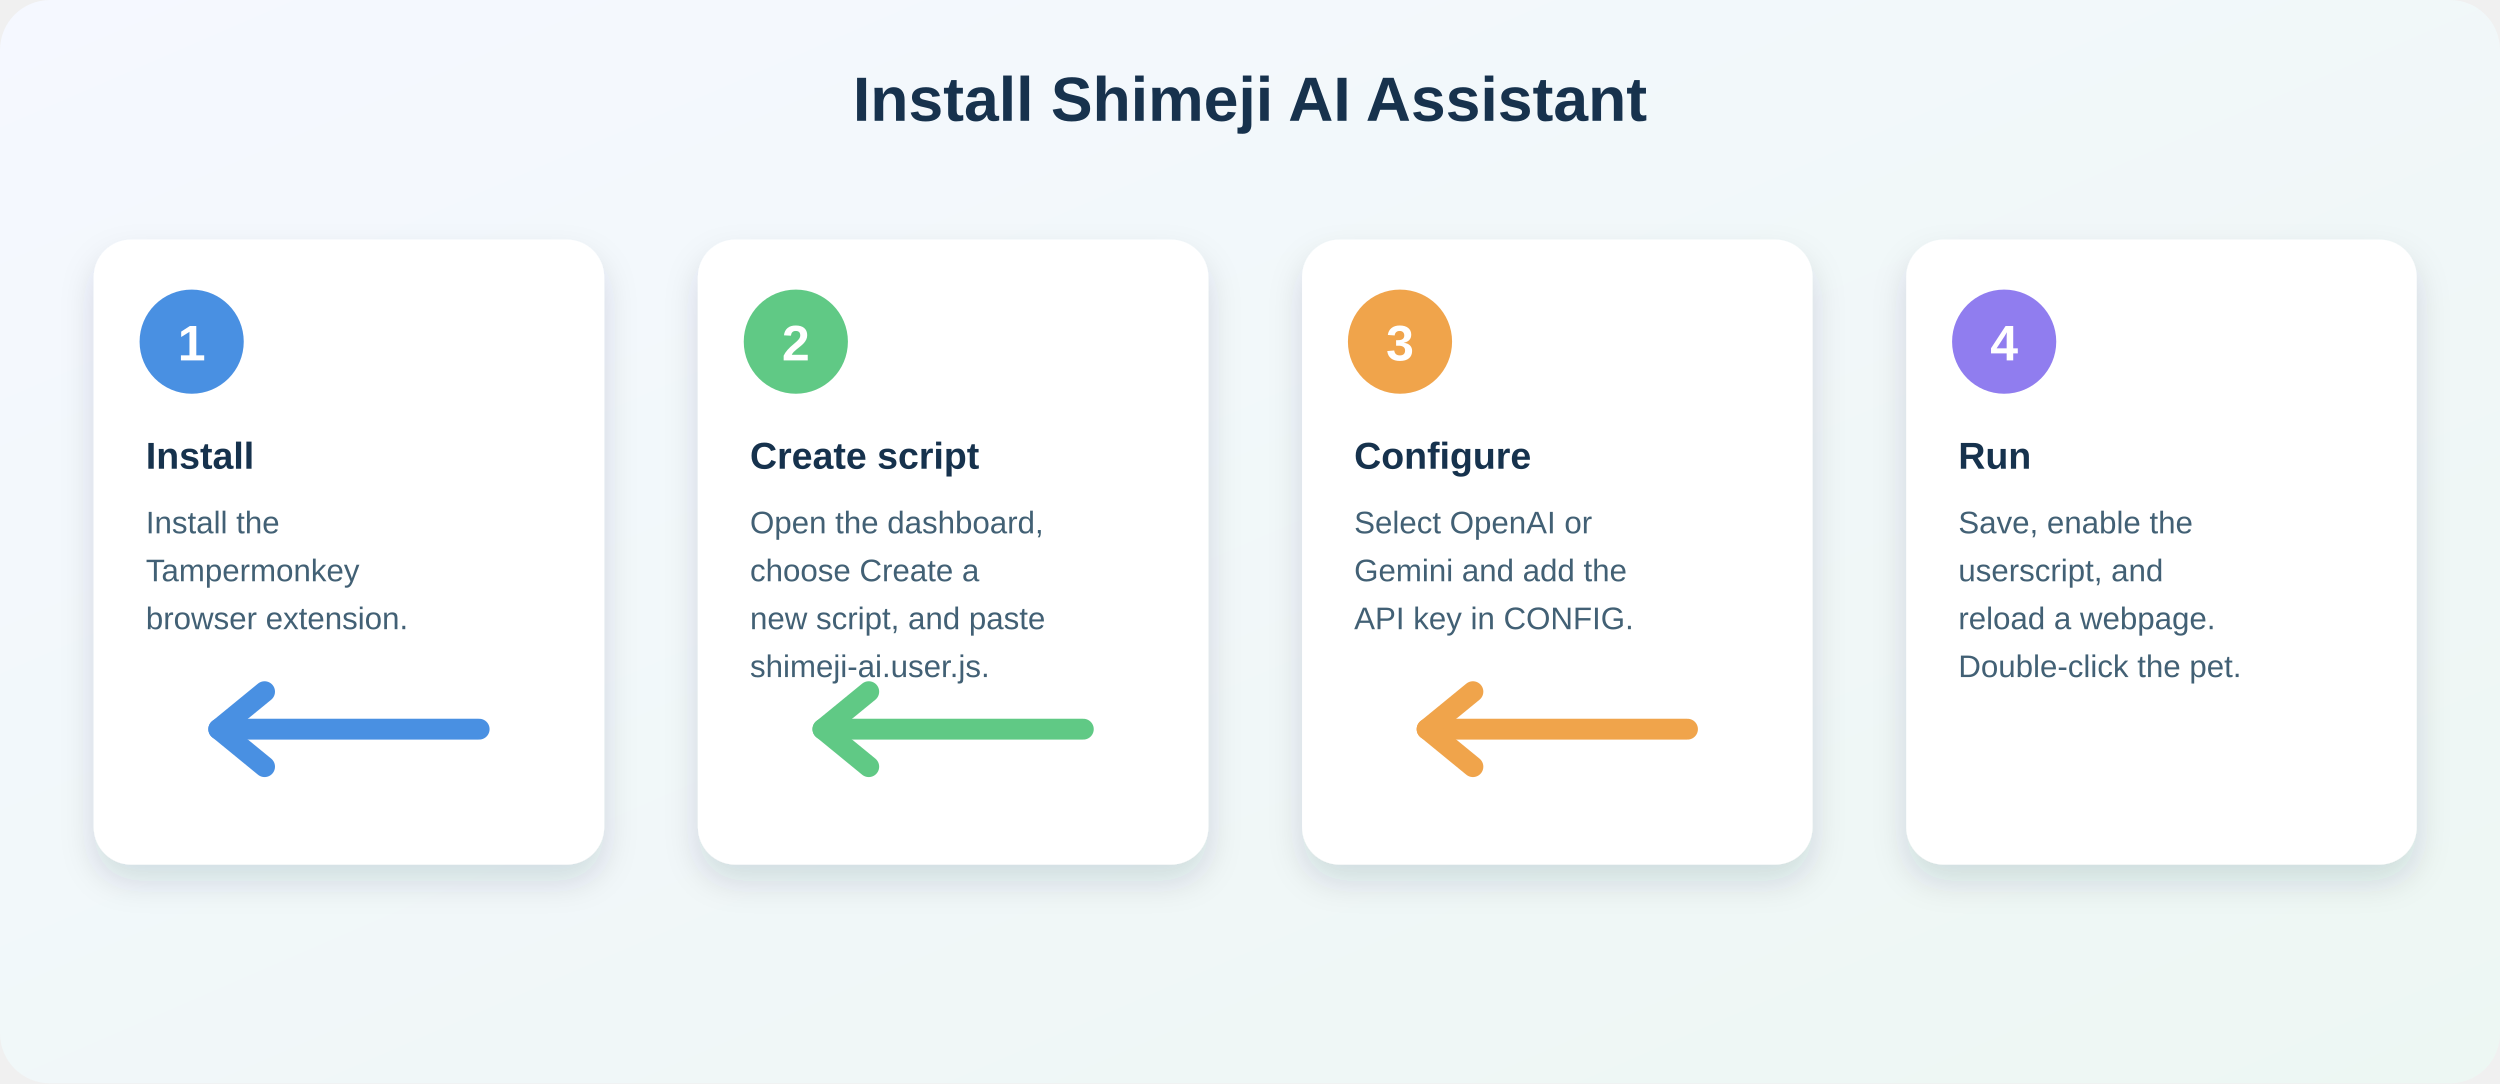
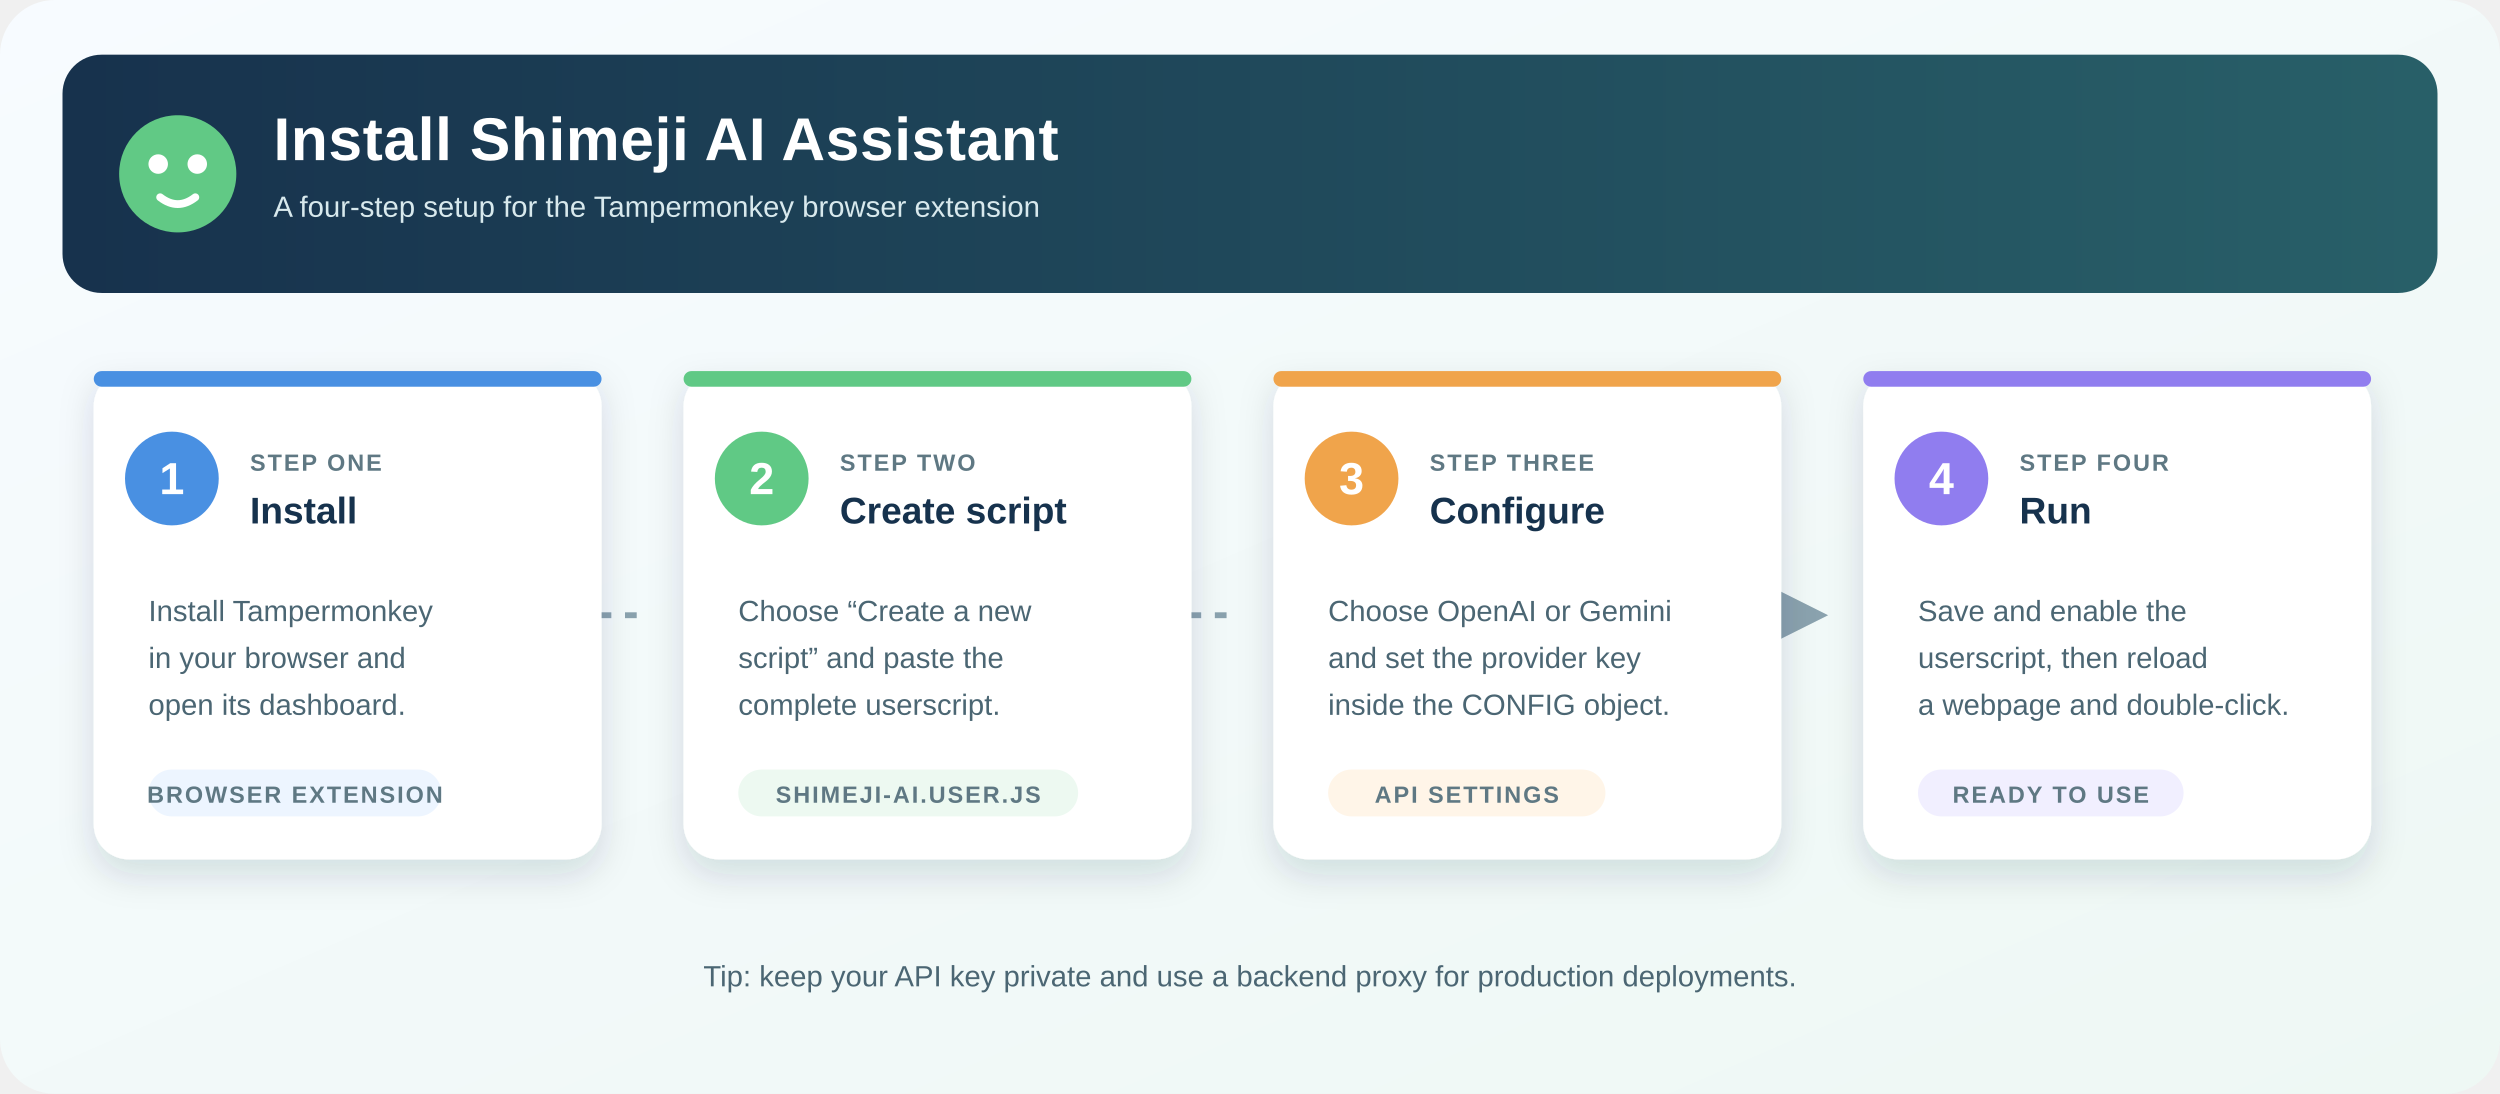
- <svg xmlns="http://www.w3.org/2000/svg" width="1200" height="520" viewBox="0 0 1200 520" role="img" aria-labelledby="title desc">
+ <svg xmlns="http://www.w3.org/2000/svg" width="1280" height="560" viewBox="0 0 1280 560" role="img" aria-labelledby="title desc">
  <defs>
    <linearGradient id="background" x1="0" y1="0" x2="1" y2="1">
-       <stop offset="0" stop-color="#f5f8ff" />
-       <stop offset="1" stop-color="#edf7f3" />
+       <stop offset="0" stop-color="#f7fbff" />
+       <stop offset="1" stop-color="#eef8f4" />
    </linearGradient>
-     <filter id="shadow" x="-20%" y="-20%" width="140%" height="140%">
-       <feDropShadow dx="0" dy="8" stdDeviation="8" flood-color="#17324d" flood-opacity="0.14" />
+     <linearGradient id="header" x1="0" y1="0" x2="1" y2="0">
+       <stop offset="0" stop-color="#17324d" />
+       <stop offset="1" stop-color="#285f68" />
+     </linearGradient>
+     <filter id="shadow" x="-20%" y="-20%" width="140%" height="150%">
+       <feDropShadow dx="0" dy="8" stdDeviation="9" flood-color="#17324d" flood-opacity="0.14" />
    </filter>
+     <marker id="arrow" markerWidth="10" markerHeight="10" refX="8" refY="5" orient="auto">
+       <path d="M0 0L10 5L0 10Z" fill="#8aa2ae" />
+     </marker>
    <style>
-       .title { font: 700 30px Arial, sans-serif; fill: #17324d; }
-       .step { font: 700 18px Arial, sans-serif; fill: #17324d; }
-       .body { font: 400 15px Arial, sans-serif; fill: #426174; }
-       .number { font: 700 24px Arial, sans-serif; fill: #ffffff; }
+       .title { font: 700 31px Arial, sans-serif; fill: #ffffff; letter-spacing: .3px; }
+       .subtitle { font: 400 15px Arial, sans-serif; fill: #d8e9ed; }
+       .step { font: 700 19px Arial, sans-serif; fill: #17324d; }
+       .body { font: 400 15px Arial, sans-serif; fill: #4b6673; }
+       .label { font: 700 12px Arial, sans-serif; fill: #5e7883; letter-spacing: 1px; }
+       .number { font: 700 23px Arial, sans-serif; fill: #ffffff; }
    </style>
  </defs>
-   <rect width="1200" height="520" rx="24" fill="url(#background)" />
-   <text x="600" y="58" text-anchor="middle" class="title">Install Shimeji AI Assistant</text>
+   <rect width="1280" height="560" rx="28" fill="url(#background)" />
+   <rect x="32" y="28" width="1216" height="122" rx="20" fill="url(#header)" />
+   <circle cx="91" cy="89" r="30" fill="#61c985" />
+   <circle cx="81" cy="84" r="5" fill="#ffffff" />
+   <circle cx="101" cy="84" r="5" fill="#ffffff" />
+   <path d="M82 101Q91 108 100 101" fill="none" stroke="#ffffff" stroke-width="4" stroke-linecap="round" />
+   <text x="140" y="82" class="title">Install Shimeji AI Assistant</text>
+   <text x="140" y="111" class="subtitle">A four-step setup for the Tampermonkey browser extension</text>
+   <path d="M292 315H326M594 315H628M896 315H930" fill="none" stroke="#8aa2ae" stroke-width="3" stroke-dasharray="7 7" marker-end="url(#arrow)" />
  <g filter="url(#shadow)">
-     <rect x="45" y="115" width="245" height="300" rx="18" fill="#ffffff" />
-     <circle cx="92" cy="164" r="25" fill="#4a90e2" />
-     <text x="92" y="173" text-anchor="middle" class="number">1</text>
-     <text x="70" y="225" class="step">Install</text>
-     <text x="70" y="256" class="body">Install the</text>
-     <text x="70" y="279" class="body">Tampermonkey</text>
-     <text x="70" y="302" class="body">browser extension.</text>
-     <path d="M105 350h125" stroke="#4a90e2" stroke-width="10" stroke-linecap="round" />
-     <path d="M105 350l22-18M105 350l22 18" fill="none" stroke="#4a90e2" stroke-width="10" stroke-linecap="round" stroke-linejoin="round" />
+     <rect x="48" y="190" width="260" height="250" rx="18" fill="#ffffff" />
+     <rect x="48" y="190" width="260" height="8" rx="4" fill="#4a90e2" />
+     <circle cx="88" cy="245" r="24" fill="#4a90e2" />
+     <text x="88" y="253" text-anchor="middle" class="number">1</text>
+     <text x="128" y="241" class="label">STEP ONE</text>
+     <text x="128" y="268" class="step">Install</text>
+     <text x="76" y="318" class="body">Install Tampermonkey</text>
+     <text x="76" y="342" class="body">in your browser and</text>
+     <text x="76" y="366" class="body">open its dashboard.</text>
+     <rect x="76" y="394" width="150" height="24" rx="12" fill="#edf5ff" />
+     <text x="151" y="411" text-anchor="middle" class="label">BROWSER EXTENSION</text>
  </g>
  <g filter="url(#shadow)">
-     <rect x="335" y="115" width="245" height="300" rx="18" fill="#ffffff" />
-     <circle cx="382" cy="164" r="25" fill="#61c985" />
-     <text x="382" y="173" text-anchor="middle" class="number">2</text>
-     <text x="360" y="225" class="step">Create script</text>
-     <text x="360" y="256" class="body">Open the dashboard,</text>
-     <text x="360" y="279" class="body">choose Create a</text>
-     <text x="360" y="302" class="body">new script, and paste</text>
-     <text x="360" y="325" class="body">shimeji-ai.user.js.</text>
-     <path d="M395 350h125" stroke="#61c985" stroke-width="10" stroke-linecap="round" />
-     <path d="M395 350l22-18M395 350l22 18" fill="none" stroke="#61c985" stroke-width="10" stroke-linecap="round" stroke-linejoin="round" />
+     <rect x="350" y="190" width="260" height="250" rx="18" fill="#ffffff" />
+     <rect x="350" y="190" width="260" height="8" rx="4" fill="#61c985" />
+     <circle cx="390" cy="245" r="24" fill="#61c985" />
+     <text x="390" y="253" text-anchor="middle" class="number">2</text>
+     <text x="430" y="241" class="label">STEP TWO</text>
+     <text x="430" y="268" class="step">Create script</text>
+     <text x="378" y="318" class="body">Choose “Create a new</text>
+     <text x="378" y="342" class="body">script” and paste the</text>
+     <text x="378" y="366" class="body">complete userscript.</text>
+     <rect x="378" y="394" width="174" height="24" rx="12" fill="#edf9f1" />
+     <text x="465" y="411" text-anchor="middle" class="label">SHIMEJI-AI.USER.JS</text>
  </g>
  <g filter="url(#shadow)">
-     <rect x="625" y="115" width="245" height="300" rx="18" fill="#ffffff" />
-     <circle cx="672" cy="164" r="25" fill="#f0a44b" />
-     <text x="672" y="173" text-anchor="middle" class="number">3</text>
-     <text x="650" y="225" class="step">Configure</text>
-     <text x="650" y="256" class="body">Select OpenAI or</text>
-     <text x="650" y="279" class="body">Gemini and add the</text>
-     <text x="650" y="302" class="body">API key in CONFIG.</text>
-     <path d="M685 350h125" stroke="#f0a44b" stroke-width="10" stroke-linecap="round" />
-     <path d="M685 350l22-18M685 350l22 18" fill="none" stroke="#f0a44b" stroke-width="10" stroke-linecap="round" stroke-linejoin="round" />
+     <rect x="652" y="190" width="260" height="250" rx="18" fill="#ffffff" />
+     <rect x="652" y="190" width="260" height="8" rx="4" fill="#f0a44b" />
+     <circle cx="692" cy="245" r="24" fill="#f0a44b" />
+     <text x="692" y="253" text-anchor="middle" class="number">3</text>
+     <text x="732" y="241" class="label">STEP THREE</text>
+     <text x="732" y="268" class="step">Configure</text>
+     <text x="680" y="318" class="body">Choose OpenAI or Gemini</text>
+     <text x="680" y="342" class="body">and set the provider key</text>
+     <text x="680" y="366" class="body">inside the CONFIG object.</text>
+     <rect x="680" y="394" width="142" height="24" rx="12" fill="#fff5e8" />
+     <text x="751" y="411" text-anchor="middle" class="label">API SETTINGS</text>
  </g>
  <g filter="url(#shadow)">
-     <rect x="915" y="115" width="245" height="300" rx="18" fill="#ffffff" />
-     <circle cx="962" cy="164" r="25" fill="#907def" />
-     <text x="962" y="173" text-anchor="middle" class="number">4</text>
-     <text x="940" y="225" class="step">Run</text>
-     <text x="940" y="256" class="body">Save, enable the</text>
-     <text x="940" y="279" class="body">userscript, and</text>
-     <text x="940" y="302" class="body">reload a webpage.</text>
-     <text x="940" y="325" class="body">Double-click the pet.</text>
+     <rect x="954" y="190" width="260" height="250" rx="18" fill="#ffffff" />
+     <rect x="954" y="190" width="260" height="8" rx="4" fill="#907def" />
+     <circle cx="994" cy="245" r="24" fill="#907def" />
+     <text x="994" y="253" text-anchor="middle" class="number">4</text>
+     <text x="1034" y="241" class="label">STEP FOUR</text>
+     <text x="1034" y="268" class="step">Run</text>
+     <text x="982" y="318" class="body">Save and enable the</text>
+     <text x="982" y="342" class="body">userscript, then reload</text>
+     <text x="982" y="366" class="body">a webpage and double-click.</text>
+     <rect x="982" y="394" width="136" height="24" rx="12" fill="#f1efff" />
+     <text x="1050" y="411" text-anchor="middle" class="label">READY TO USE</text>
  </g>
+   <text x="640" y="505" text-anchor="middle" class="body">Tip: keep your API key private and use a backend proxy for production deployments.</text>
</svg>
